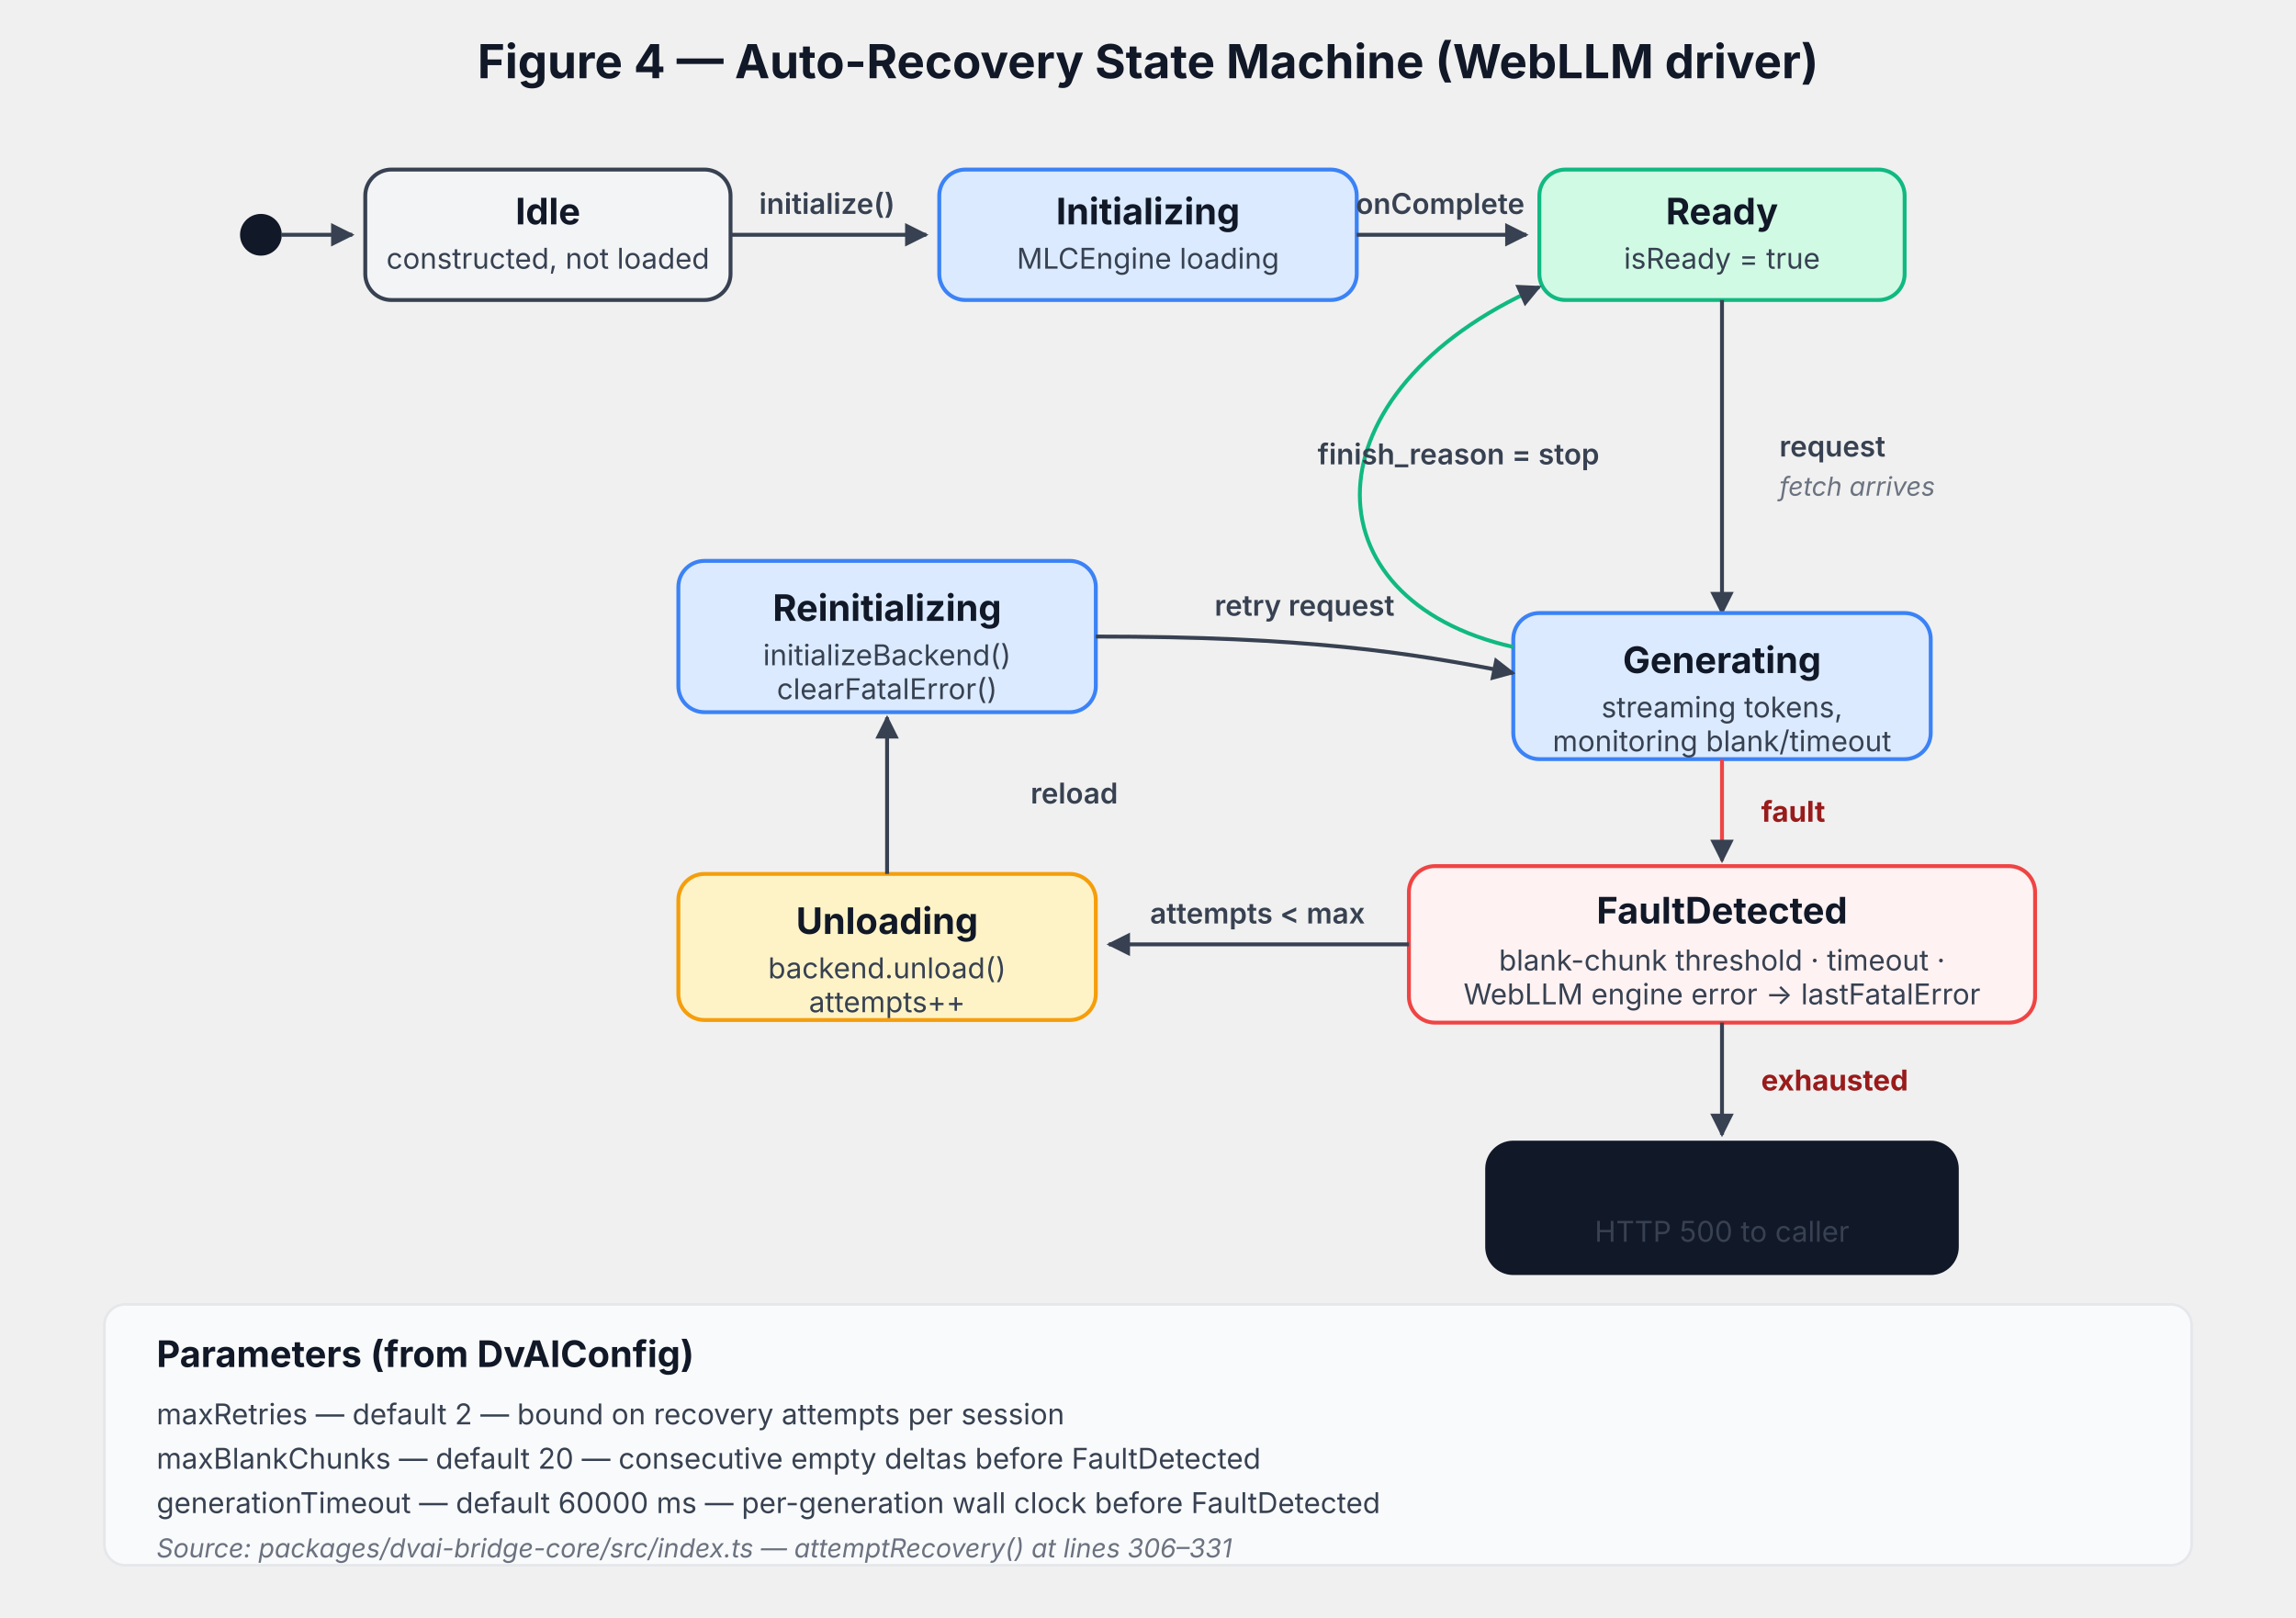
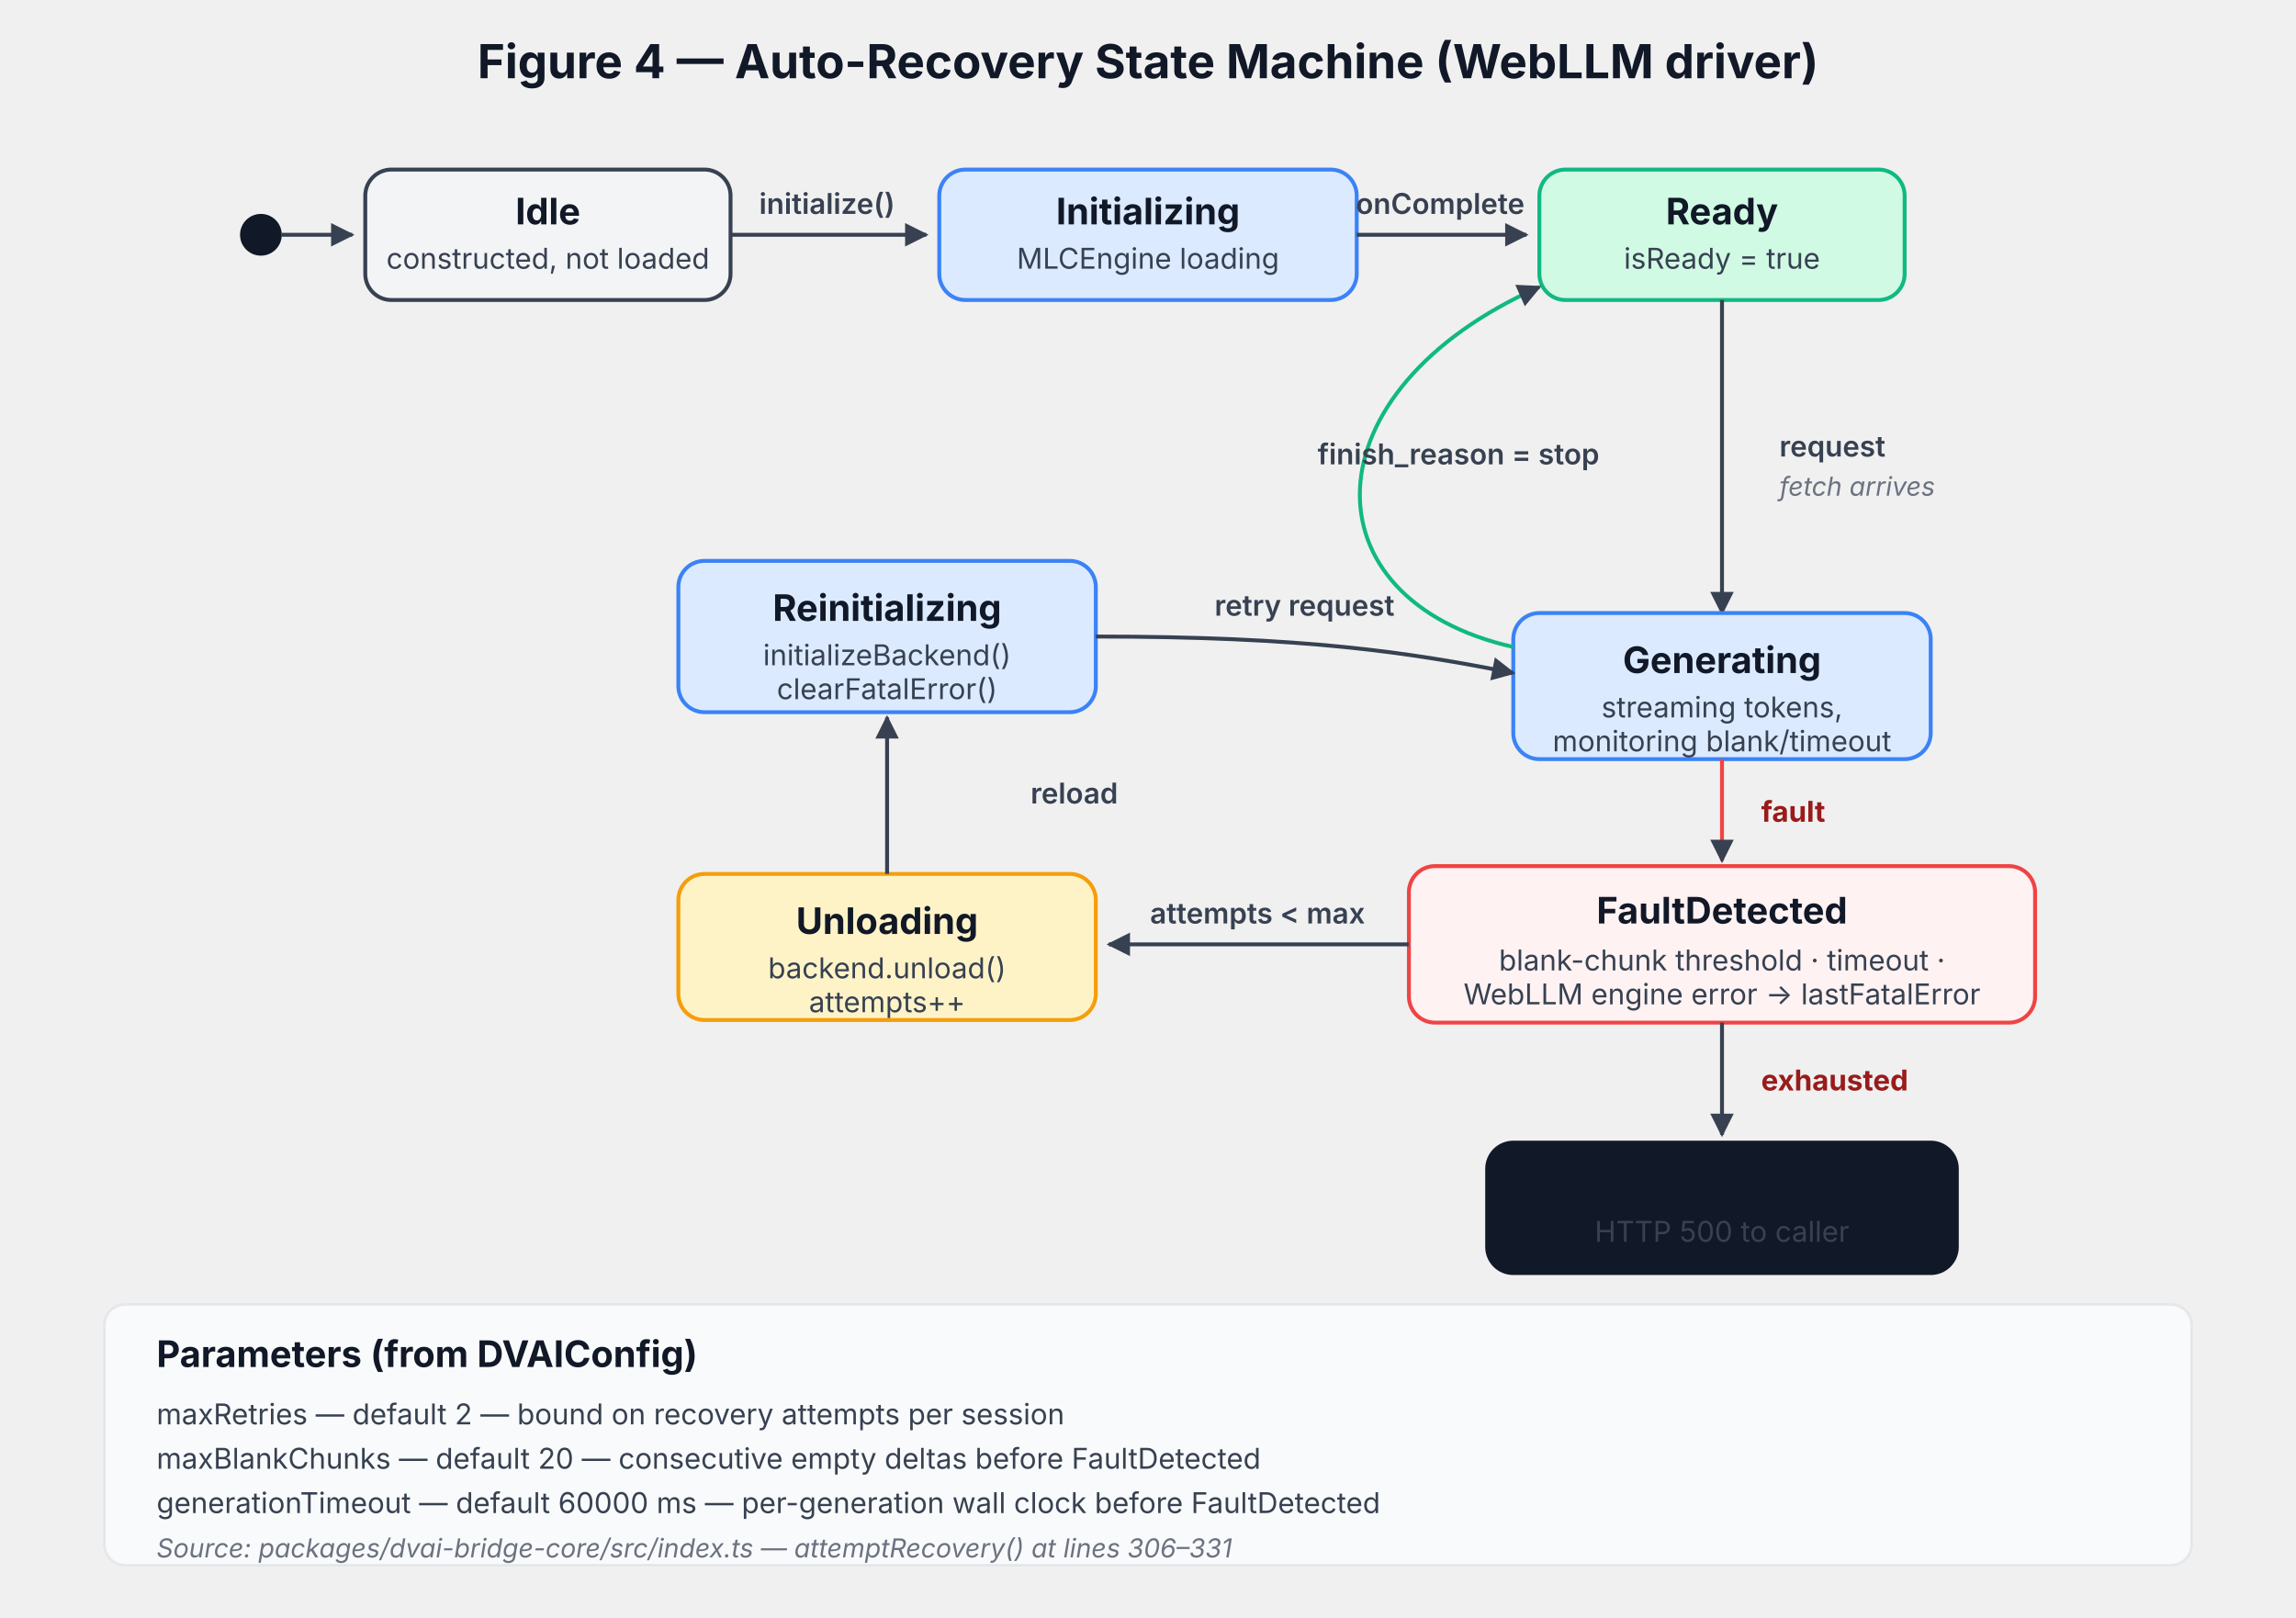
<svg xmlns="http://www.w3.org/2000/svg" viewBox="0 0 880 620" font-family="system-ui, -apple-system, Segoe UI, sans-serif">
  <defs>
    <marker id="arr4" viewBox="0 0 10 10" refX="9" refY="5" markerWidth="6" markerHeight="6" orient="auto-start-reverse">
      <path d="M 0 0 L 10 5 L 0 10 z" fill="#374151" />
    </marker>
    <style>
-       .title { font-size: 18px; font-weight: 700; fill: #111827; }
-       .state-label { font-size: 14px; font-weight: 700; fill: #111827; }
-       .state-sub { font-size: 11px; fill: #374151; }
-       .edge { font-size: 11px; fill: #374151; font-weight: 600; }
-       .edge-note { font-size: 10px; fill: #6B7280; font-style: italic; }
-       .hazard { font-size: 11px; font-weight: 700; fill: #991B1B; }
+       .title {
+         font-size: 18px;
+         font-weight: 700;
+         fill: #111827;
+       }
+ 
+       .state-label {
+         font-size: 14px;
+         font-weight: 700;
+         fill: #111827;
+       }
+ 
+       .state-sub {
+         font-size: 11px;
+         fill: #374151;
+       }
+ 
+       .edge {
+         font-size: 11px;
+         fill: #374151;
+         font-weight: 600;
+       }
+ 
+       .edge-note {
+         font-size: 10px;
+         fill: #6B7280;
+         font-style: italic;
+       }
+ 
+       .hazard {
+         font-size: 11px;
+         font-weight: 700;
+         fill: #991B1B;
+       }
    </style>
  </defs>
  <text x="440" y="30" class="title" text-anchor="middle">Figure 4 — Auto-Recovery State Machine (WebLLM driver)</text>
  <circle cx="100" cy="90" r="8" fill="#111827" />
  <line x1="108" y1="90" x2="135" y2="90" stroke="#374151" stroke-width="1.5" marker-end="url(#arr4)" />
  <rect x="140" y="65" width="140" height="50" rx="10" fill="#F3F4F6" stroke="#374151" stroke-width="1.5" />
  <text x="210" y="86" class="state-label" text-anchor="middle">Idle</text>
  <text x="210" y="103" class="state-sub" text-anchor="middle">constructed, not loaded</text>
  <line x1="280" y1="90" x2="355" y2="90" stroke="#374151" stroke-width="1.5" marker-end="url(#arr4)" />
  <text x="317" y="82" class="edge" text-anchor="middle">initialize()</text>
  <rect x="360" y="65" width="160" height="50" rx="10" fill="#DBEAFE" stroke="#3B82F6" stroke-width="1.5" />
  <text x="440" y="86" class="state-label" text-anchor="middle">Initializing</text>
  <text x="440" y="103" class="state-sub" text-anchor="middle">MLCEngine loading</text>
  <line x1="520" y1="90" x2="585" y2="90" stroke="#374151" stroke-width="1.5" marker-end="url(#arr4)" />
  <text x="552" y="82" class="edge" text-anchor="middle">onComplete</text>
  <rect x="590" y="65" width="140" height="50" rx="10" fill="#D1FAE5" stroke="#10B981" stroke-width="1.5" />
  <text x="660" y="86" class="state-label" text-anchor="middle">Ready</text>
  <text x="660" y="103" class="state-sub" text-anchor="middle">isReady = true</text>
  <path d="M 660 115 C 660 170 660 210 660 235" fill="none" stroke="#374151" stroke-width="1.5" marker-end="url(#arr4)" />
  <text x="682" y="175" class="edge">request</text>
  <text x="682" y="190" class="edge-note">fetch arrives</text>
  <rect x="580" y="235" width="160" height="56" rx="10" fill="#DBEAFE" stroke="#3B82F6" stroke-width="1.5" />
  <text x="660" y="258" class="state-label" text-anchor="middle">Generating</text>
  <text x="660" y="275" class="state-sub" text-anchor="middle">streaming tokens,</text>
  <text x="660" y="288" class="state-sub" text-anchor="middle">monitoring blank/timeout</text>
  <path d="M 580 248 C 500 230 500 150 590 110" fill="none" stroke="#10B981" stroke-width="1.5" marker-end="url(#arr4)" />
  <text x="505" y="178" class="edge" fill="#065F46">finish_reason = stop</text>
  <line x1="660" y1="291" x2="660" y2="330" stroke="#EF4444" stroke-width="1.5" marker-end="url(#arr4)" />
  <text x="675" y="315" class="hazard">fault</text>
  <rect x="540" y="332" width="240" height="60" rx="10" fill="#FEF2F2" stroke="#EF4444" stroke-width="1.5" />
  <text x="660" y="354" class="state-label" text-anchor="middle" fill="#7F1D1D">FaultDetected</text>
  <text x="660" y="372" class="state-sub" text-anchor="middle">blank-chunk threshold · timeout ·</text>
  <text x="660" y="385" class="state-sub" text-anchor="middle">WebLLM engine error → lastFatalError</text>
  <line x1="540" y1="362" x2="425" y2="362" stroke="#374151" stroke-width="1.5" marker-end="url(#arr4)" />
  <text x="482" y="354" class="edge" text-anchor="middle">attempts &lt; max</text>
  <rect x="260" y="335" width="160" height="56" rx="10" fill="#FEF3C7" stroke="#F59E0B" stroke-width="1.5" />
  <text x="340" y="358" class="state-label" text-anchor="middle">Unloading</text>
  <text x="340" y="375" class="state-sub" text-anchor="middle">backend.unload()</text>
  <text x="340" y="388" class="state-sub" text-anchor="middle">attempts++</text>
  <line x1="340" y1="335" x2="340" y2="275" stroke="#374151" stroke-width="1.5" marker-end="url(#arr4)" />
  <text x="395" y="308" class="edge">reload</text>
  <rect x="260" y="215" width="160" height="58" rx="10" fill="#DBEAFE" stroke="#3B82F6" stroke-width="1.5" />
  <text x="340" y="238" class="state-label" text-anchor="middle">Reinitializing</text>
  <text x="340" y="255" class="state-sub" text-anchor="middle">initializeBackend()</text>
  <text x="340" y="268" class="state-sub" text-anchor="middle">clearFatalError()</text>
  <path d="M 420 244 C 500 244 540 250 580 258" fill="none" stroke="#374151" stroke-width="1.5" marker-end="url(#arr4)" />
  <text x="500" y="236" class="edge" text-anchor="middle">retry request</text>
  <line x1="660" y1="392" x2="660" y2="435" stroke="#374151" stroke-width="1.5" marker-end="url(#arr4)" />
  <text x="675" y="418" class="hazard">exhausted</text>
  <rect x="570" y="438" width="180" height="50" rx="10" fill="#111827" stroke="#111827" stroke-width="1.5" />
  <text x="660" y="459" class="state-label" text-anchor="middle" fill="#FFFFFF">Failed</text>
  <text x="660" y="476" class="state-sub" text-anchor="middle" fill="#D1D5DB">HTTP 500 to caller</text>
  <rect x="40" y="500" width="800" height="100" rx="8" fill="#F9FAFB" stroke="#E5E7EB" stroke-width="1" />
-   <text x="60" y="524" class="state-label" font-size="13">Parameters (from DvAIConfig)</text>
+   <text x="60" y="524" class="state-label" font-size="13">Parameters (from DVAIConfig)</text>
  <text x="60" y="546" class="state-sub">maxRetries — default 2 — bound on recovery attempts per session</text>
  <text x="60" y="563" class="state-sub">maxBlankChunks — default 20 — consecutive empty deltas before FaultDetected</text>
  <text x="60" y="580" class="state-sub">generationTimeout — default 60000 ms — per-generation wall clock before FaultDetected</text>
  <text x="60" y="597" class="edge-note">Source: packages/dvai-bridge-core/src/index.ts — attemptRecovery() at lines 306–331</text>
</svg>
